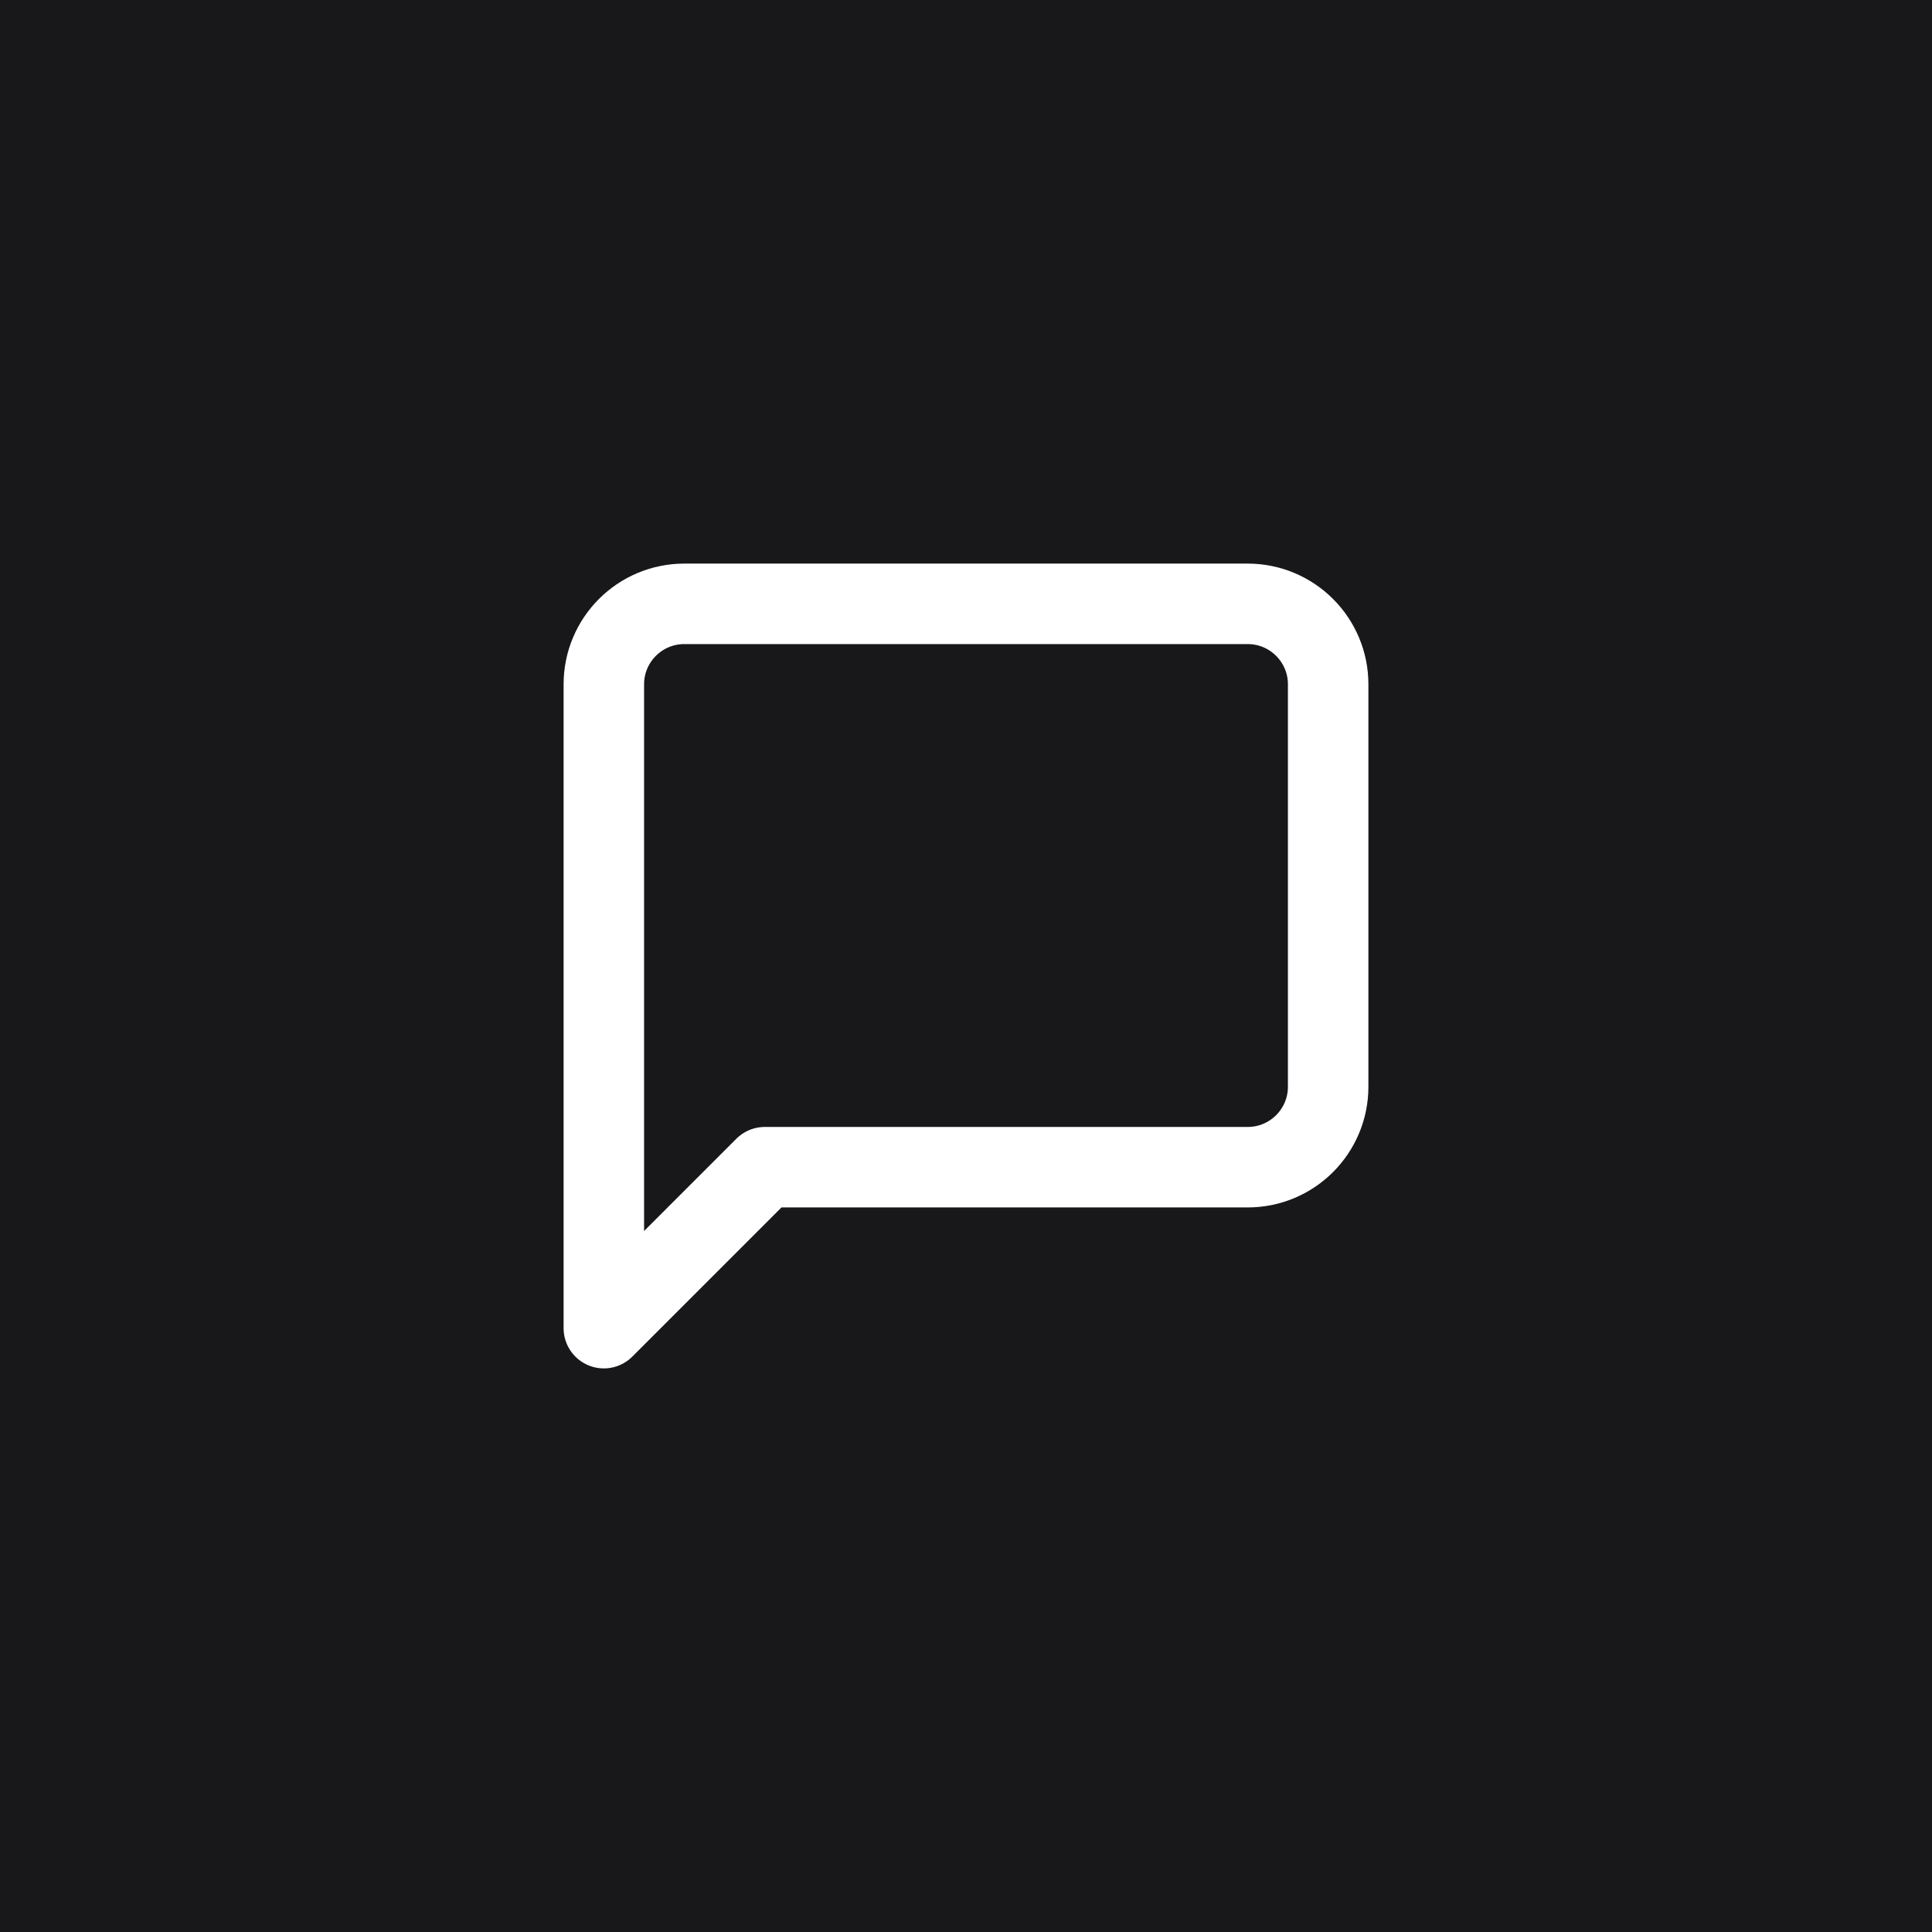
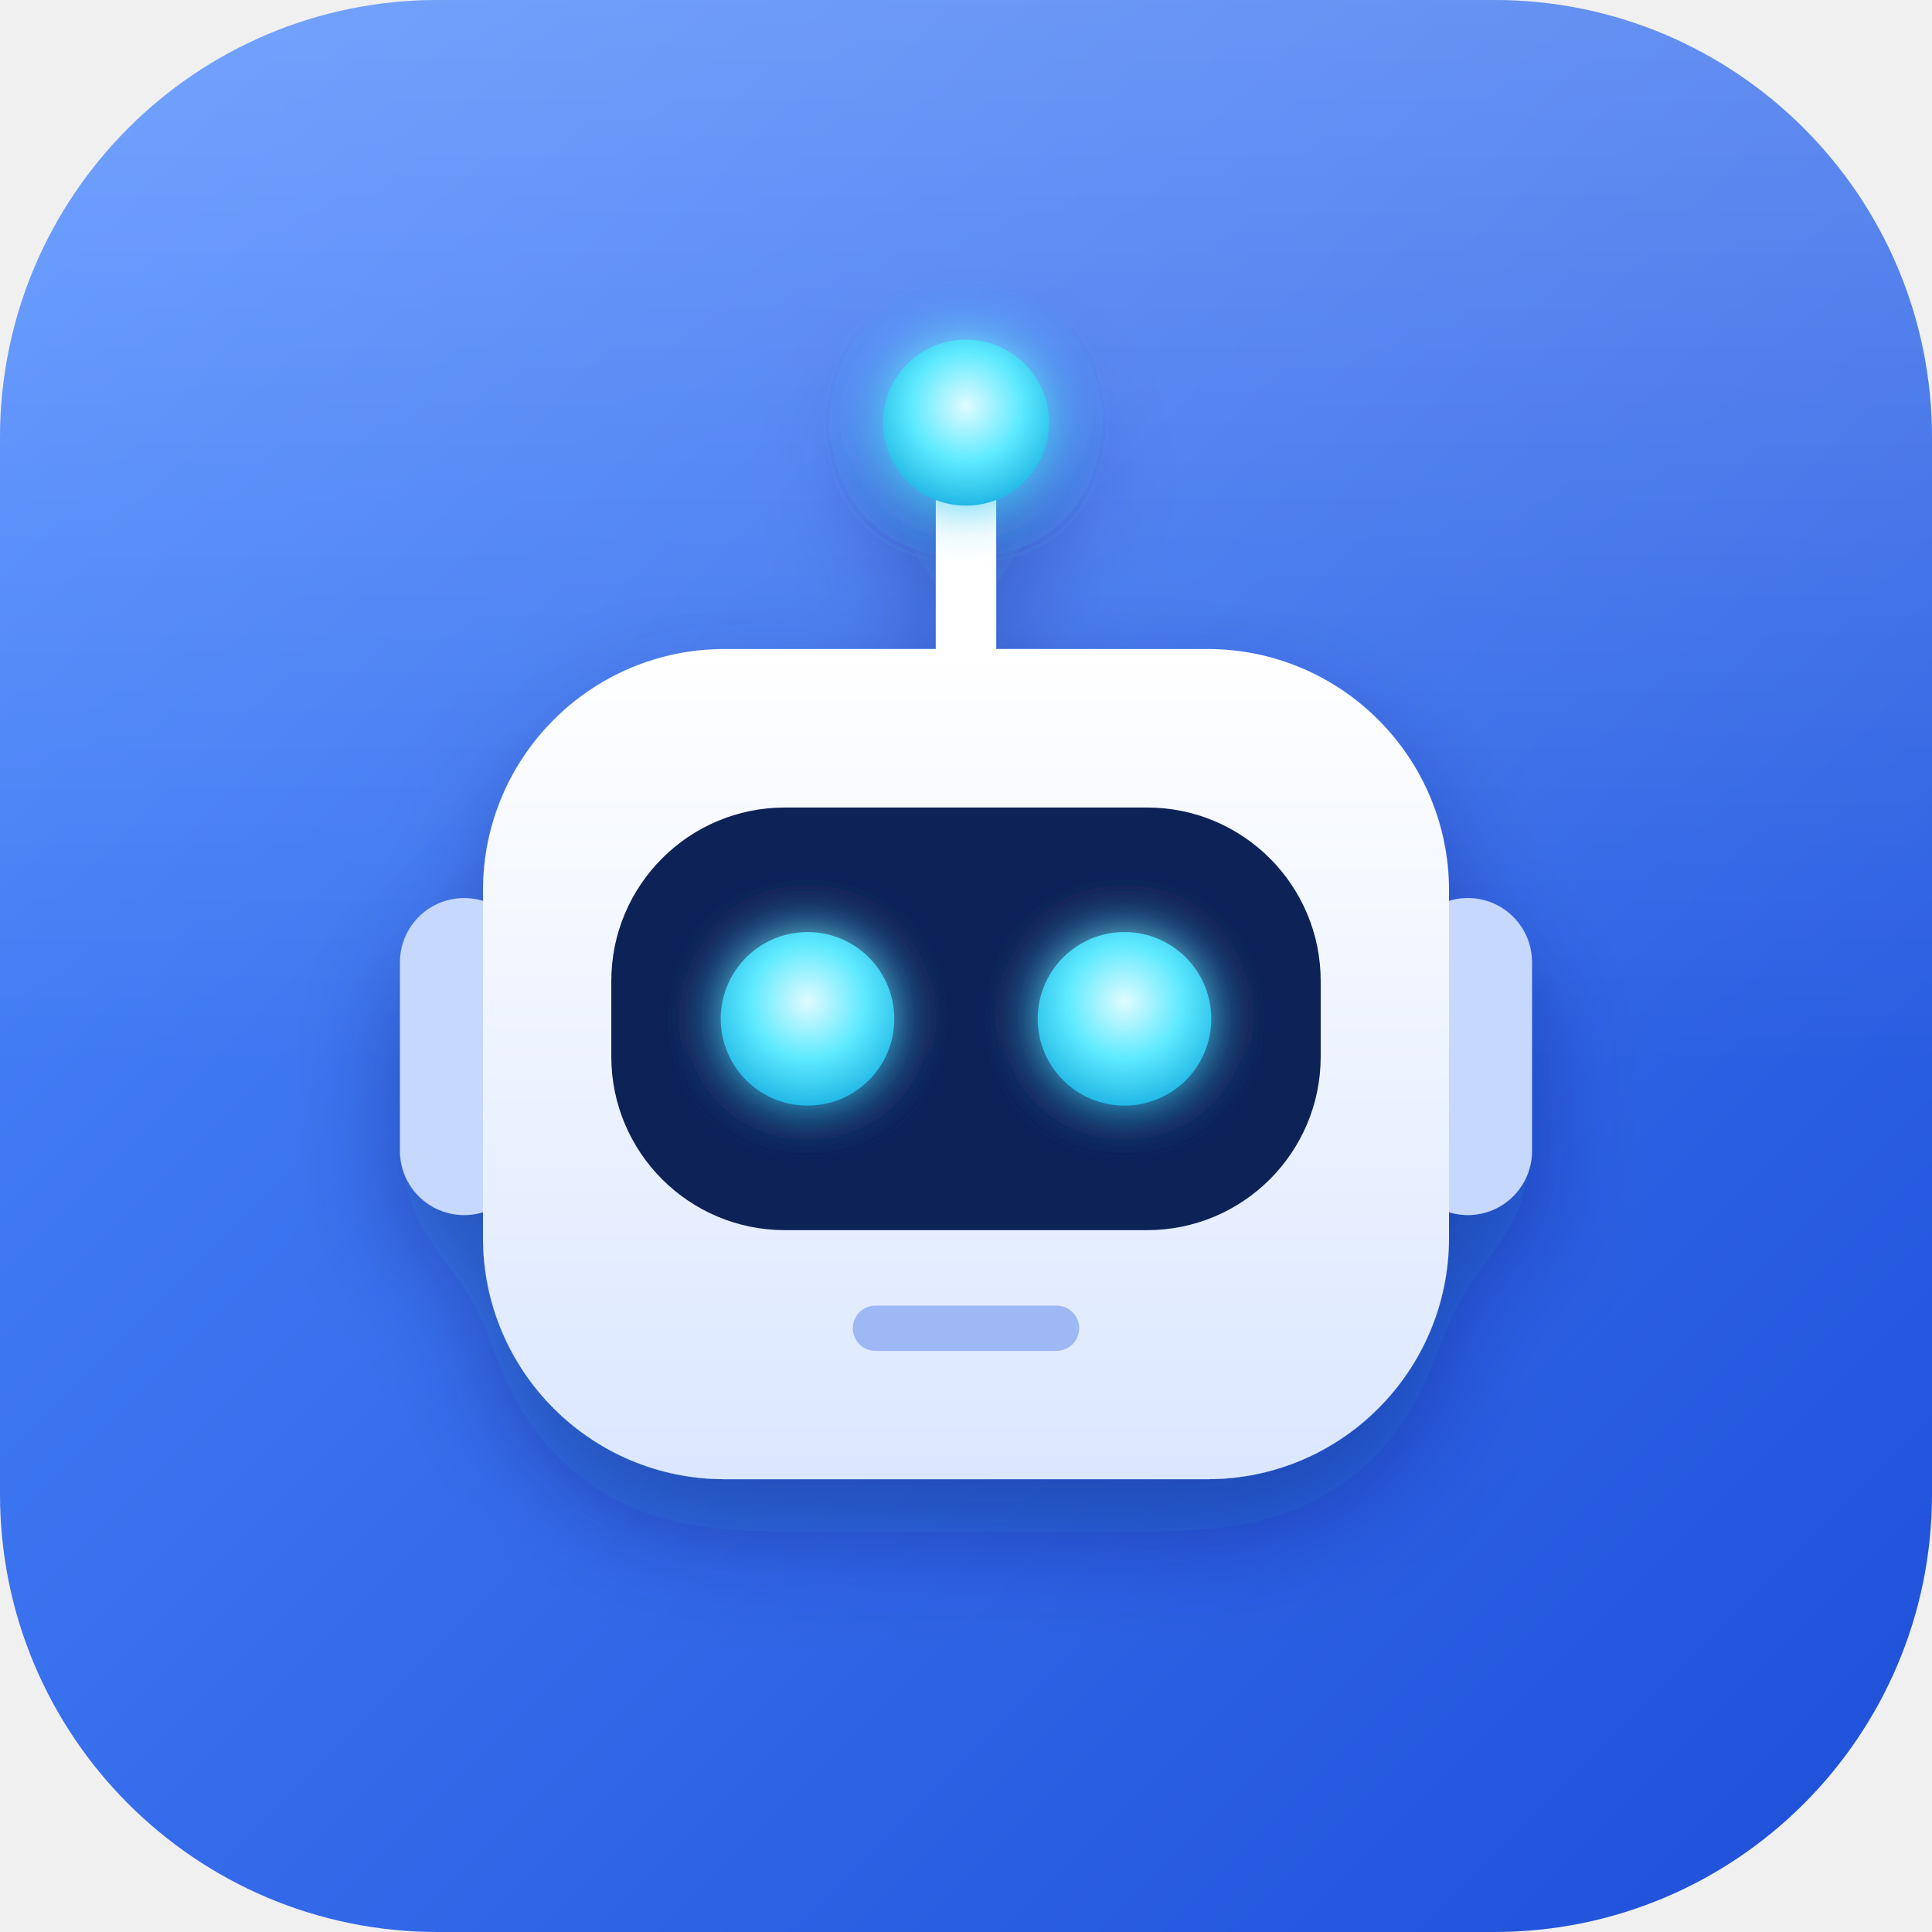
- <svg xmlns="http://www.w3.org/2000/svg" viewBox="0 0 64 64" width="64" height="64">
-   <rect x="0" y="0" width="64" height="64" fill="hsl(240 5.9% 10%)" />
-   <g transform="translate(32, 32) scale(1.333) translate(-12, -12)" stroke="white" stroke-width="2" fill="none" stroke-linecap="round" stroke-linejoin="round">
-     <path d="M21 15a2 2 0 0 1-2 2H7l-4 4V5a2 2 0 0 1 2-2h14a2 2 0 0 1 2 2z" />
+ <svg xmlns="http://www.w3.org/2000/svg" width="512" height="512" viewBox="0 0 512 512">
+   <defs>
+     <linearGradient id="bg" x1="0" y1="0" x2="1" y2="1">
+       <stop offset="0" stop-color="#4f8cff" />
+       <stop offset="1" stop-color="#1d4ed8" />
+     </linearGradient>
+     <linearGradient id="head" x1="0" y1="0" x2="0" y2="1">
+       <stop offset="0" stop-color="#ffffff" />
+       <stop offset="1" stop-color="#dbe7ff" />
+     </linearGradient>
+     <radialGradient id="eye" cx="0.5" cy="0.4" r="0.6">
+       <stop offset="0" stop-color="#e0fbff" />
+       <stop offset="0.55" stop-color="#5eeaff" />
+       <stop offset="1" stop-color="#22b8e6" />
+     </radialGradient>
+     <linearGradient id="shine" x1="0" y1="0" x2="0" y2="1">
+       <stop offset="0" stop-color="#ffffff" stop-opacity="0.22" />
+       <stop offset="0.55" stop-color="#ffffff" stop-opacity="0" />
+     </linearGradient>
+     <filter id="glow" x="-50%" y="-50%" width="200%" height="200%">
+       <feGaussianBlur stdDeviation="7" result="b" />
+       <feMerge>
+         <feMergeNode in="b" />
+         <feMergeNode in="SourceGraphic" />
+       </feMerge>
+     </filter>
+     <filter id="shadow" x="-20%" y="-20%" width="140%" height="150%">
+       <feDropShadow dx="0" dy="14" stdDeviation="14" flood-color="#0b1f5c" flood-opacity="0.35" />
+     </filter>
+   </defs>
+   <rect width="512" height="512" rx="116" fill="url(#bg)" />
+   <rect width="512" height="512" rx="116" fill="url(#shine)" />
+   <g filter="url(#shadow)">
+     <line x1="256" y1="176" x2="256" y2="124" stroke="#ffffff" stroke-width="16" stroke-linecap="round" />
+     <circle cx="256" cy="112" r="22" fill="url(#eye)" filter="url(#glow)" />
+     <rect x="106" y="238" width="34" height="84" rx="17" fill="#c7d8ff" />
+     <rect x="372" y="238" width="34" height="84" rx="17" fill="#c7d8ff" />
+     <rect x="128" y="172" width="256" height="220" rx="64" fill="url(#head)" />
+     <rect x="162" y="214" width="188" height="112" rx="46" fill="#0f2257" />
+     <circle cx="214" cy="270" r="23" fill="url(#eye)" filter="url(#glow)" />
+     <circle cx="298" cy="270" r="23" fill="url(#eye)" filter="url(#glow)" />
+     <rect x="226" y="346" width="60" height="12" rx="6" fill="#9db8f5" />
  </g>
</svg>
